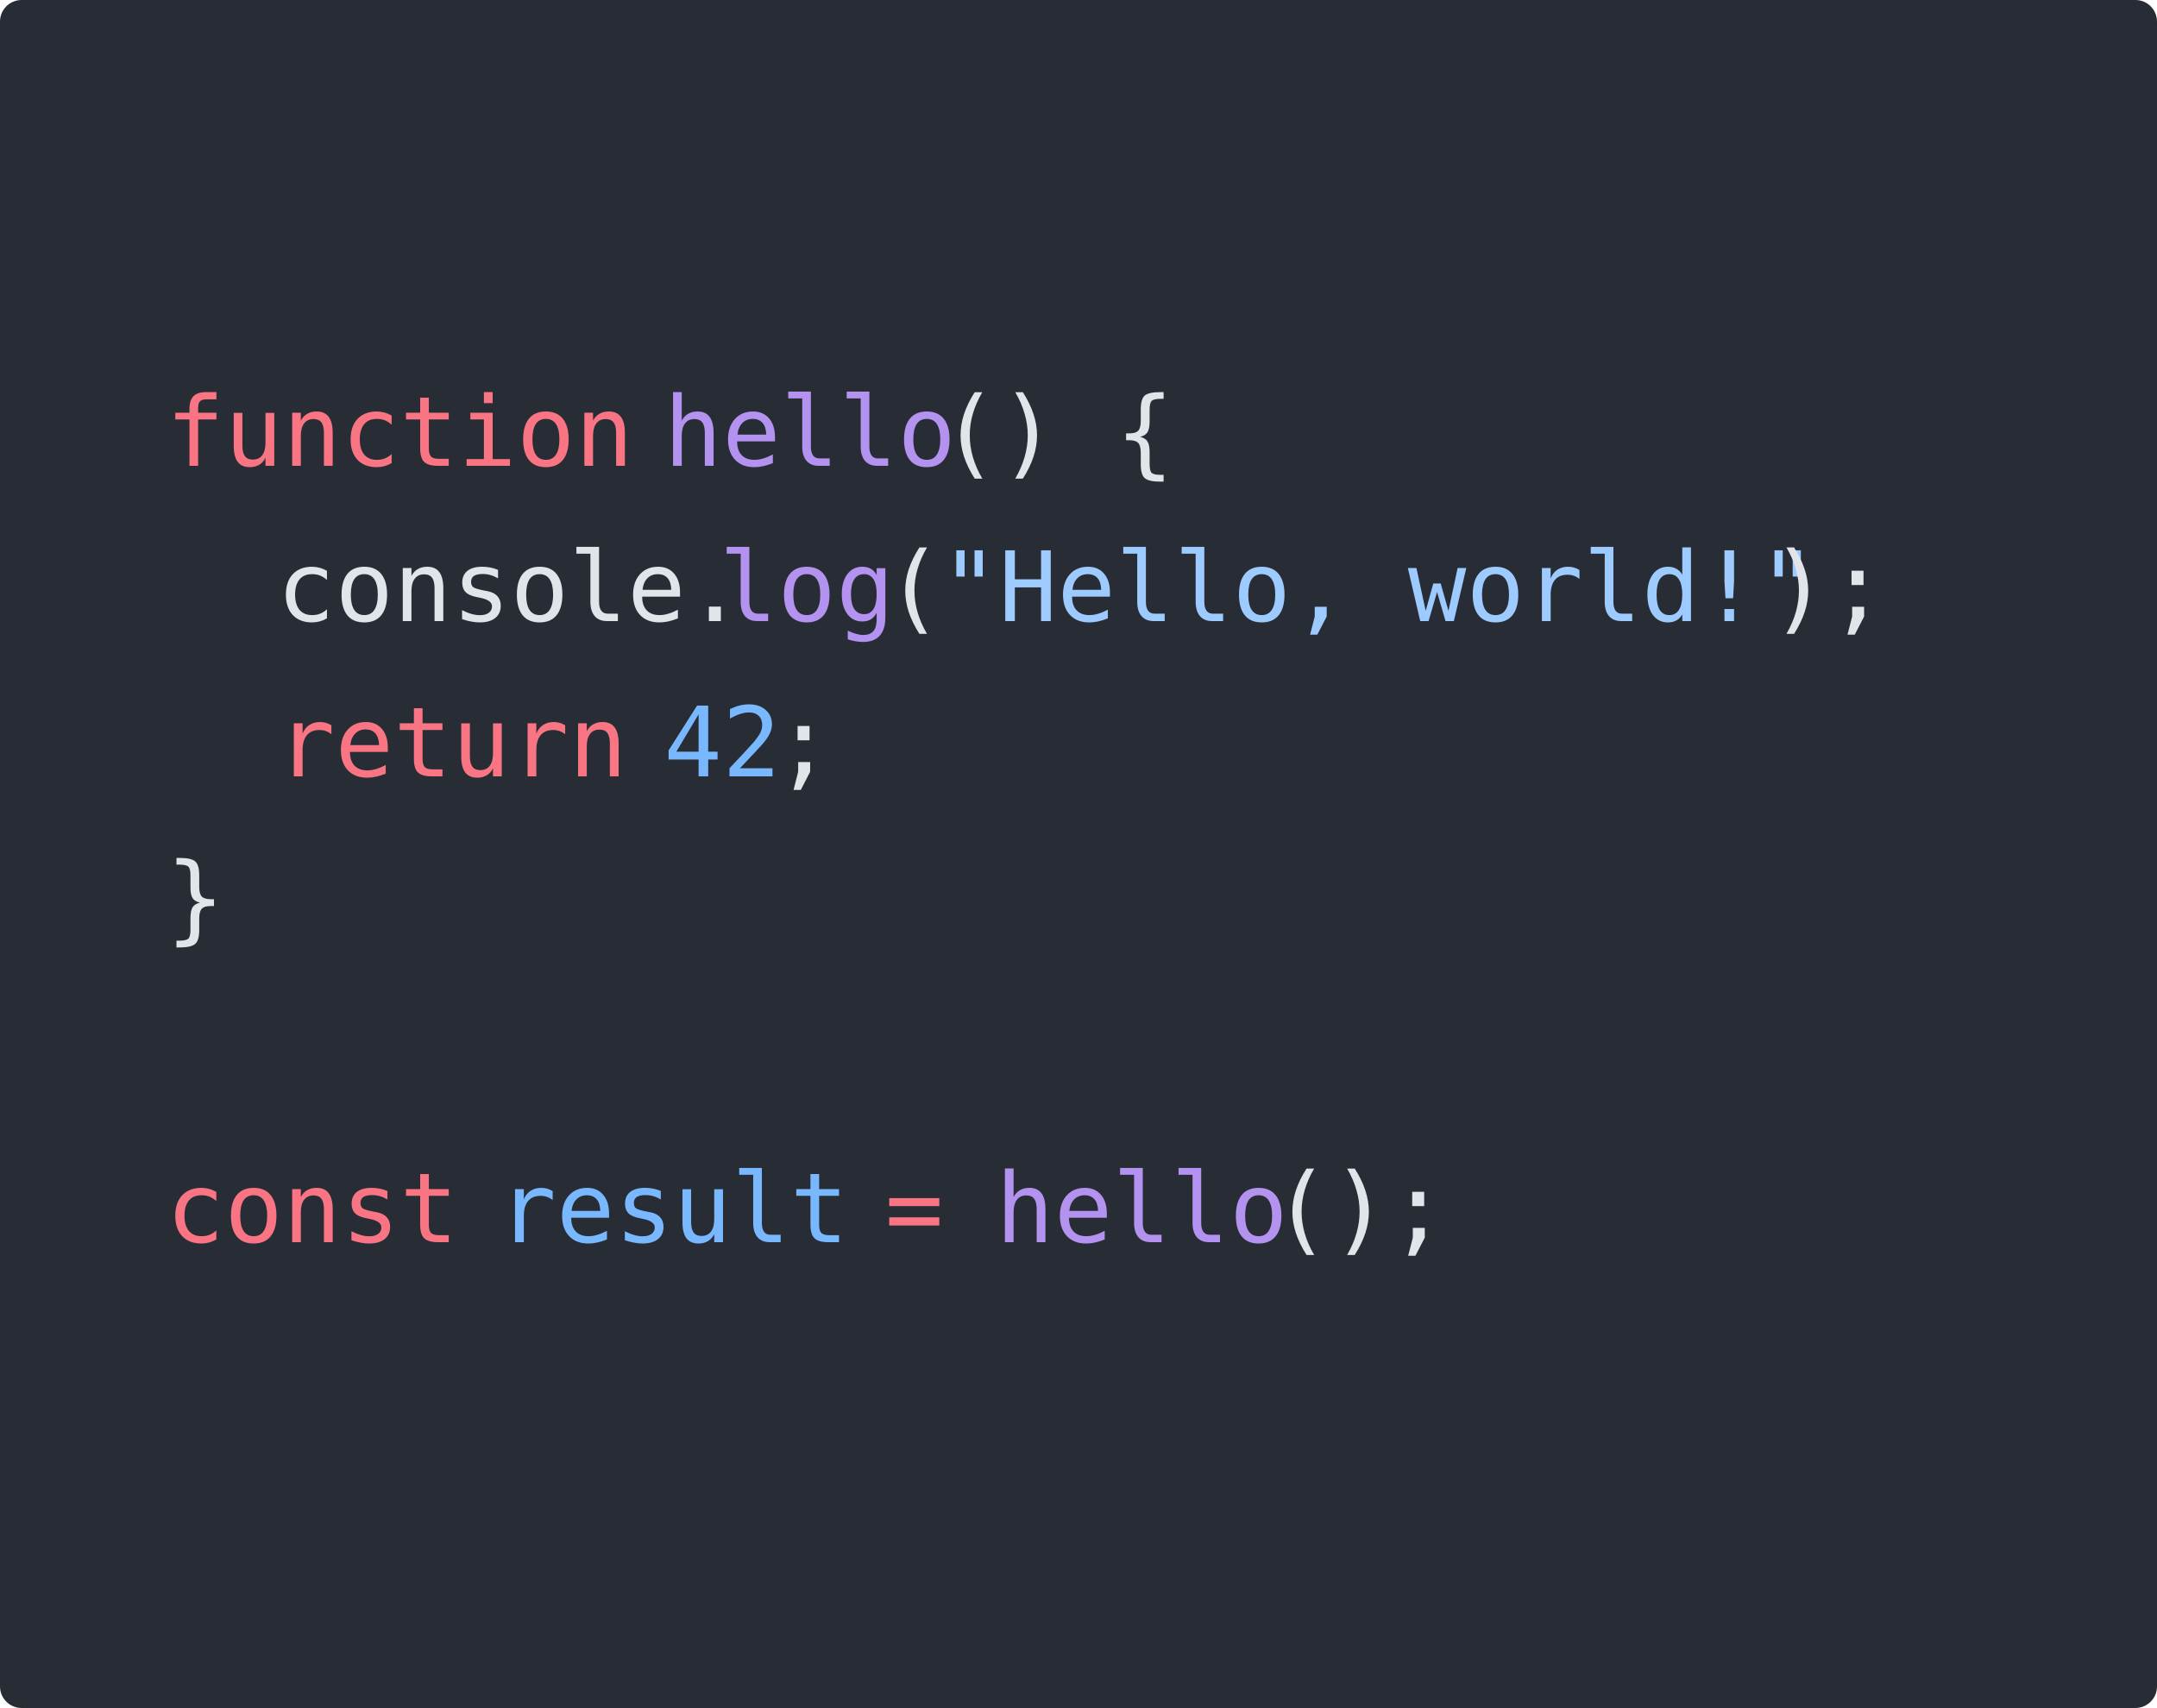
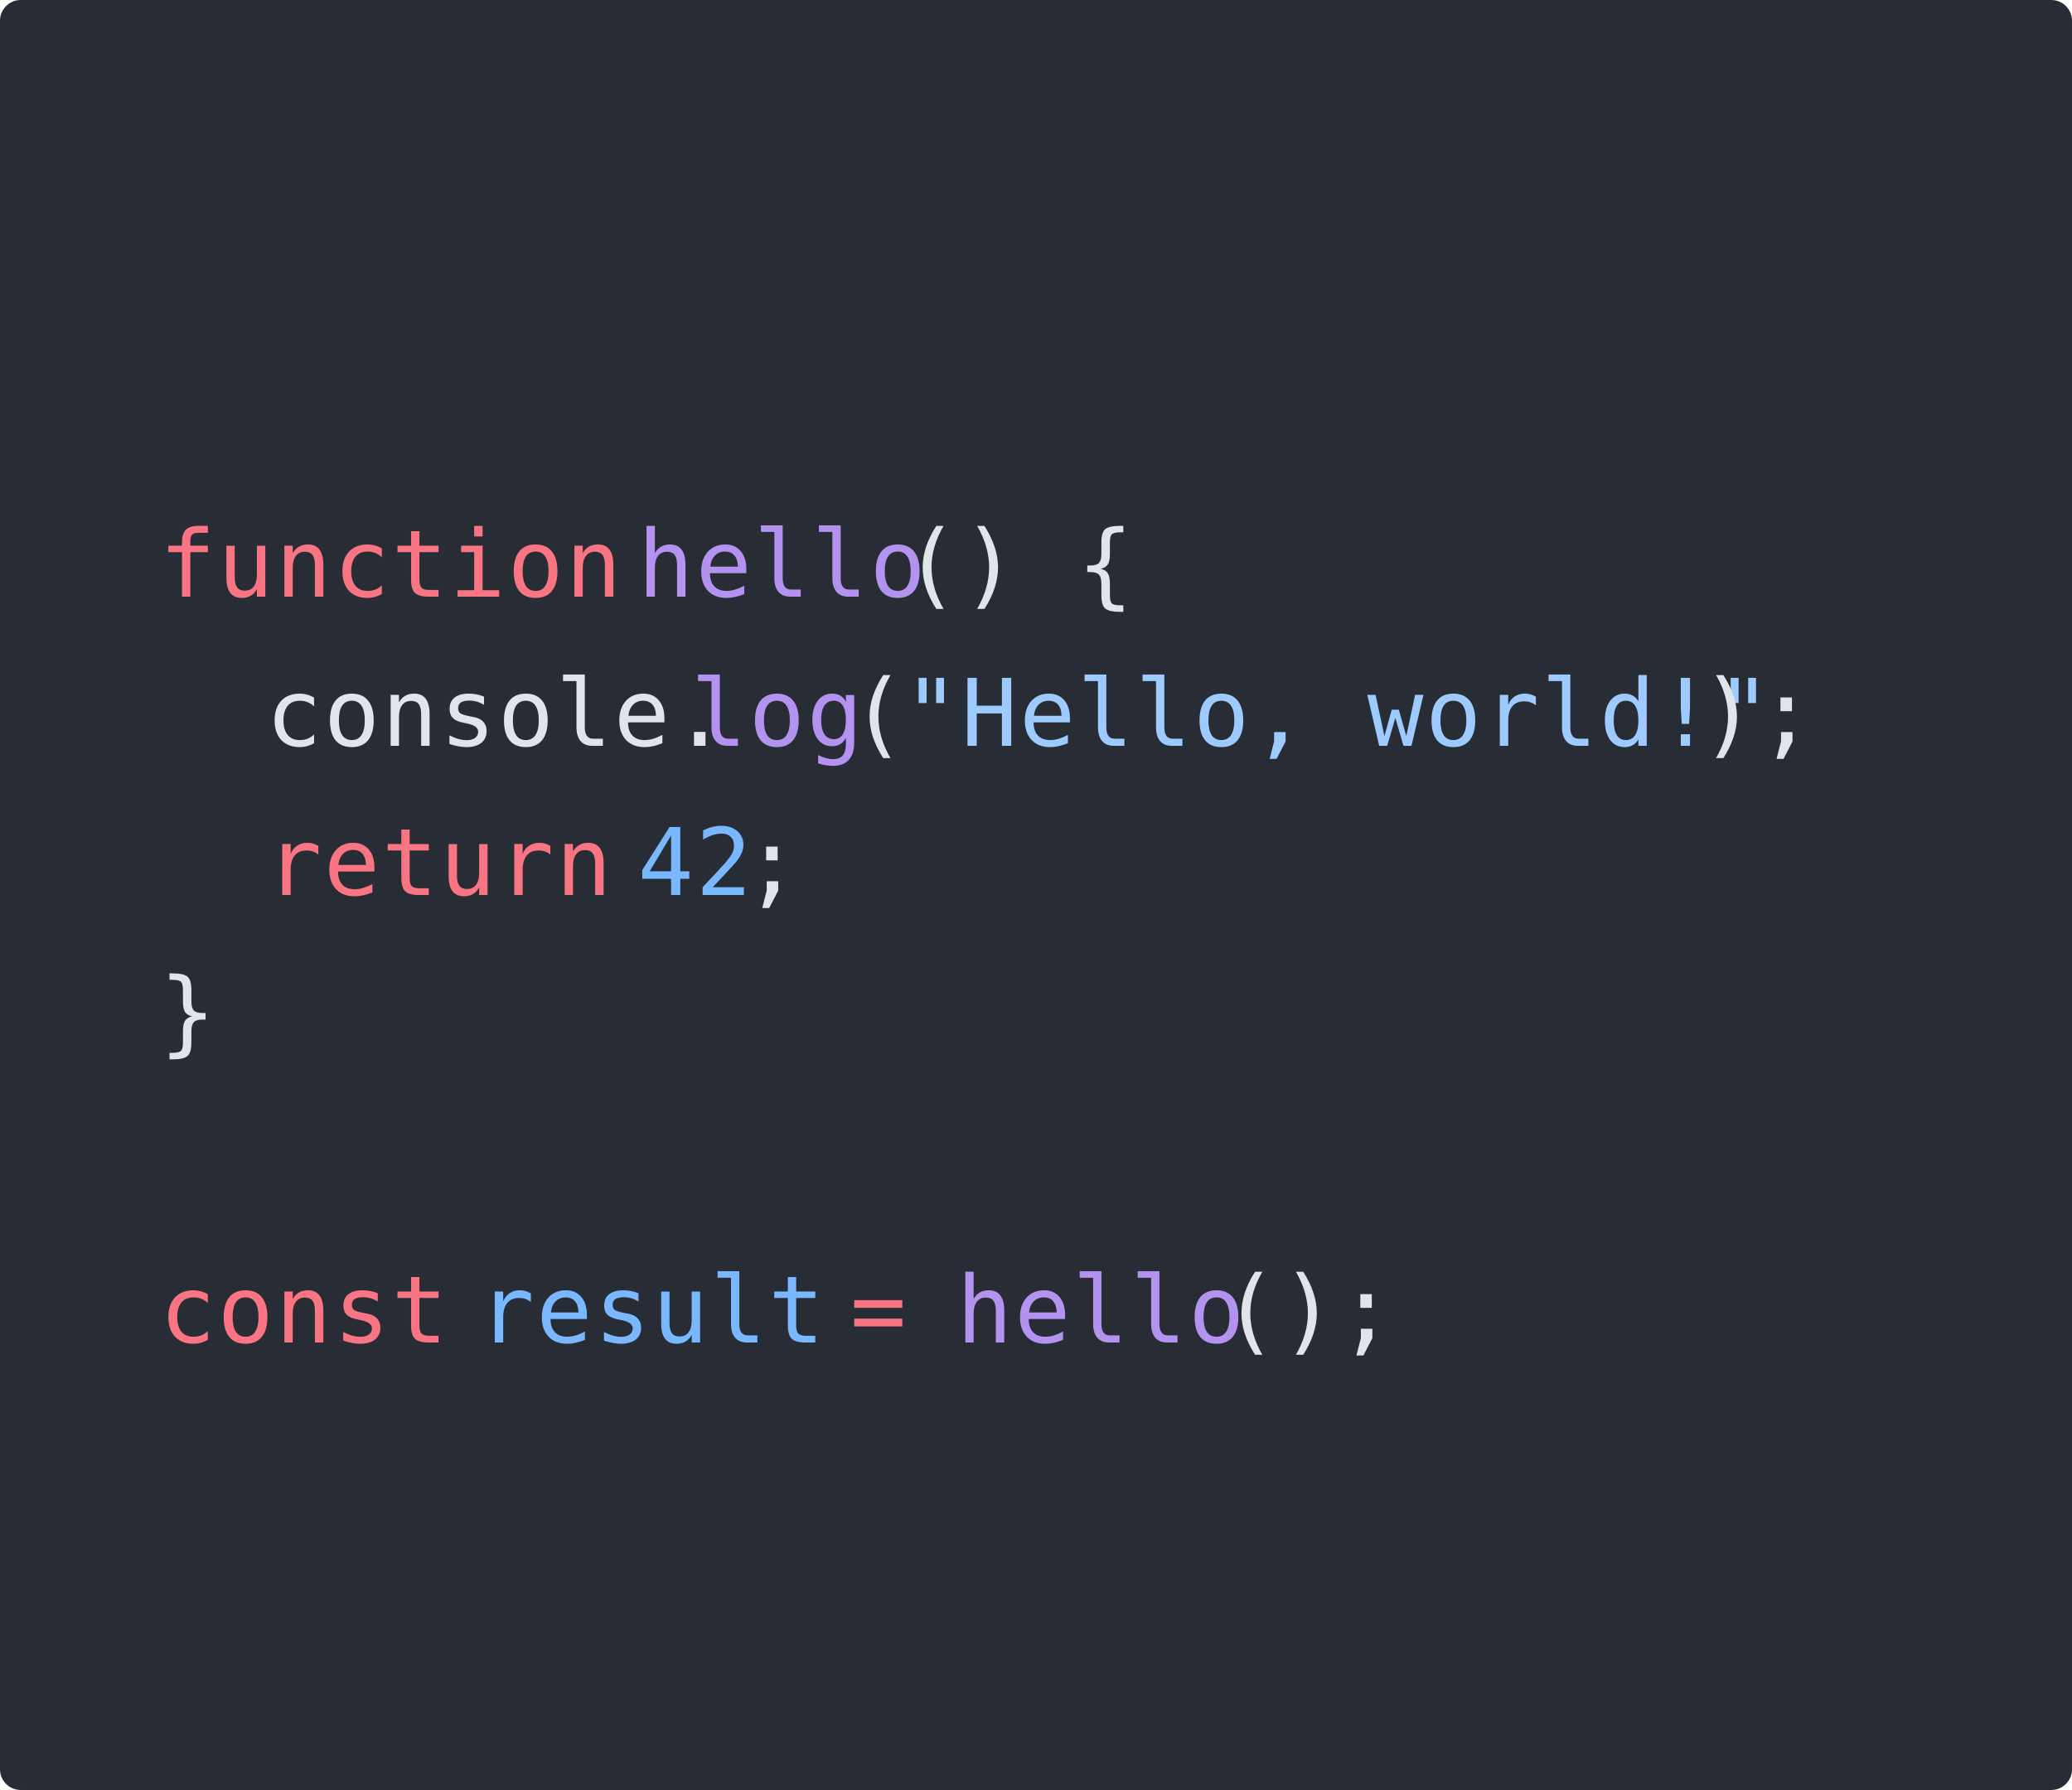
- <svg xmlns="http://www.w3.org/2000/svg" viewBox="0 0 400.003 316.8" width="400.003" height="316.8">
-   <rect id="bg" fill="#282c34" width="400.003" height="316.8" rx="4" />
+ <svg xmlns="http://www.w3.org/2000/svg" viewBox="0 0 400.003 345.6" width="400.003" height="345.6">
+   <rect id="bg" fill="#282c34" width="400.003" height="345.6" rx="4" />
  <g id="tokens" transform="translate(30.78906, 57.6)">
-     <text font-family="Consolas" font-size="18" y="28.8" transform="translate(0, 0)" fill="#F97583">function</text>
-     <text font-family="Consolas" font-size="18" y="28.8" transform="translate(82.05187, 0)" fill="#E1E4E8"> </text>
-     <text font-family="Consolas" font-size="18" y="28.8" transform="translate(92.30836, 0)" fill="#B392F0">hello</text>
-     <text font-family="Consolas" font-size="18" y="28.8" transform="translate(143.5908, 0)" fill="#E1E4E8">() {</text>
-     <text font-family="Consolas" font-size="18" y="57.6" transform="translate(0, 0)" fill="#E1E4E8">  </text>
-     <text font-family="Consolas" font-size="18" y="57.6" transform="translate(20.51297, 0)" fill="#E1E4E8">console.</text>
-     <text font-family="Consolas" font-size="18" y="57.6" transform="translate(102.5648, 0)" fill="#B392F0">log</text>
-     <text font-family="Consolas" font-size="18" y="57.6" transform="translate(133.3343, 0)" fill="#E1E4E8">(</text>
-     <text font-family="Consolas" font-size="18" y="57.6" transform="translate(143.5908, 0)" fill="#9ECBFF">"Hello, world!"</text>
-     <text font-family="Consolas" font-size="18" y="57.6" transform="translate(297.438, 0)" fill="#E1E4E8">);</text>
-     <text font-family="Consolas" font-size="18" y="86.4" transform="translate(0, 0)" fill="#E1E4E8">  </text>
-     <text font-family="Consolas" font-size="18" y="86.4" transform="translate(20.51297, 0)" fill="#F97583">return</text>
-     <text font-family="Consolas" font-size="18" y="86.4" transform="translate(82.05187, 0)" fill="#E1E4E8"> </text>
-     <text font-family="Consolas" font-size="18" y="86.4" transform="translate(92.30836, 0)" fill="#79B8FF">42</text>
-     <text font-family="Consolas" font-size="18" y="86.4" transform="translate(112.8213, 0)" fill="#E1E4E8">;</text>
-     <text font-family="Consolas" font-size="18" y="115.2" transform="translate(0, 0)" fill="#E1E4E8">}</text>
-     <text font-family="Consolas" font-size="18" y="172.8" transform="translate(0, 0)" fill="#F97583">const</text>
-     <text font-family="Consolas" font-size="18" y="172.8" transform="translate(51.28242, 0)" fill="#E1E4E8"> </text>
-     <text font-family="Consolas" font-size="18" y="172.8" transform="translate(61.53891, 0)" fill="#79B8FF">result</text>
-     <text font-family="Consolas" font-size="18" y="172.8" transform="translate(123.0778, 0)" fill="#E1E4E8"> </text>
-     <text font-family="Consolas" font-size="18" y="172.8" transform="translate(133.3343, 0)" fill="#F97583">=</text>
-     <text font-family="Consolas" font-size="18" y="172.8" transform="translate(143.5908, 0)" fill="#E1E4E8"> </text>
-     <text font-family="Consolas" font-size="18" y="172.8" transform="translate(153.8473, 0)" fill="#B392F0">hello</text>
-     <text font-family="Consolas" font-size="18" y="172.8" transform="translate(205.1297, 0)" fill="#E1E4E8">();</text>
+     <text font-family="Consolas" font-size="18" y="57.6" letter-spacing="0.36px">
+       <tspan x="0" fill="#F97583">function</tspan>
+       <tspan x="82.052" fill="#E1E4E8"> </tspan>
+       <tspan x="92.308" fill="#B392F0">hello</tspan>
+       <tspan x="143.591" fill="#E1E4E8">() {</tspan>
+     </text>
+     <text font-family="Consolas" font-size="18" y="86.4" letter-spacing="0.36px">
+       <tspan x="0" fill="#E1E4E8">  </tspan>
+       <tspan x="20.513" fill="#E1E4E8">console.</tspan>
+       <tspan x="102.565" fill="#B392F0">log</tspan>
+       <tspan x="133.334" fill="#E1E4E8">(</tspan>
+       <tspan x="143.591" fill="#9ECBFF">"Hello, world!"</tspan>
+       <tspan x="297.438" fill="#E1E4E8">);</tspan>
+     </text>
+     <text font-family="Consolas" font-size="18" y="115.2" letter-spacing="0.36px">
+       <tspan x="0" fill="#E1E4E8">  </tspan>
+       <tspan x="20.513" fill="#F97583">return</tspan>
+       <tspan x="82.052" fill="#E1E4E8"> </tspan>
+       <tspan x="92.308" fill="#79B8FF">42</tspan>
+       <tspan x="112.821" fill="#E1E4E8">;</tspan>
+     </text>
+     <text font-family="Consolas" font-size="18" y="144" letter-spacing="0.36px">
+       <tspan x="0" fill="#E1E4E8">}</tspan>
+     </text>
+     <text font-family="Consolas" font-size="18" y="201.6" letter-spacing="0.36px">
+       <tspan x="0" fill="#F97583">const</tspan>
+       <tspan x="51.282" fill="#E1E4E8"> </tspan>
+       <tspan x="61.539" fill="#79B8FF">result</tspan>
+       <tspan x="123.078" fill="#E1E4E8"> </tspan>
+       <tspan x="133.334" fill="#F97583">=</tspan>
+       <tspan x="143.591" fill="#E1E4E8"> </tspan>
+       <tspan x="153.847" fill="#B392F0">hello</tspan>
+       <tspan x="205.13" fill="#E1E4E8">();</tspan>
+     </text>
  </g>
</svg>
